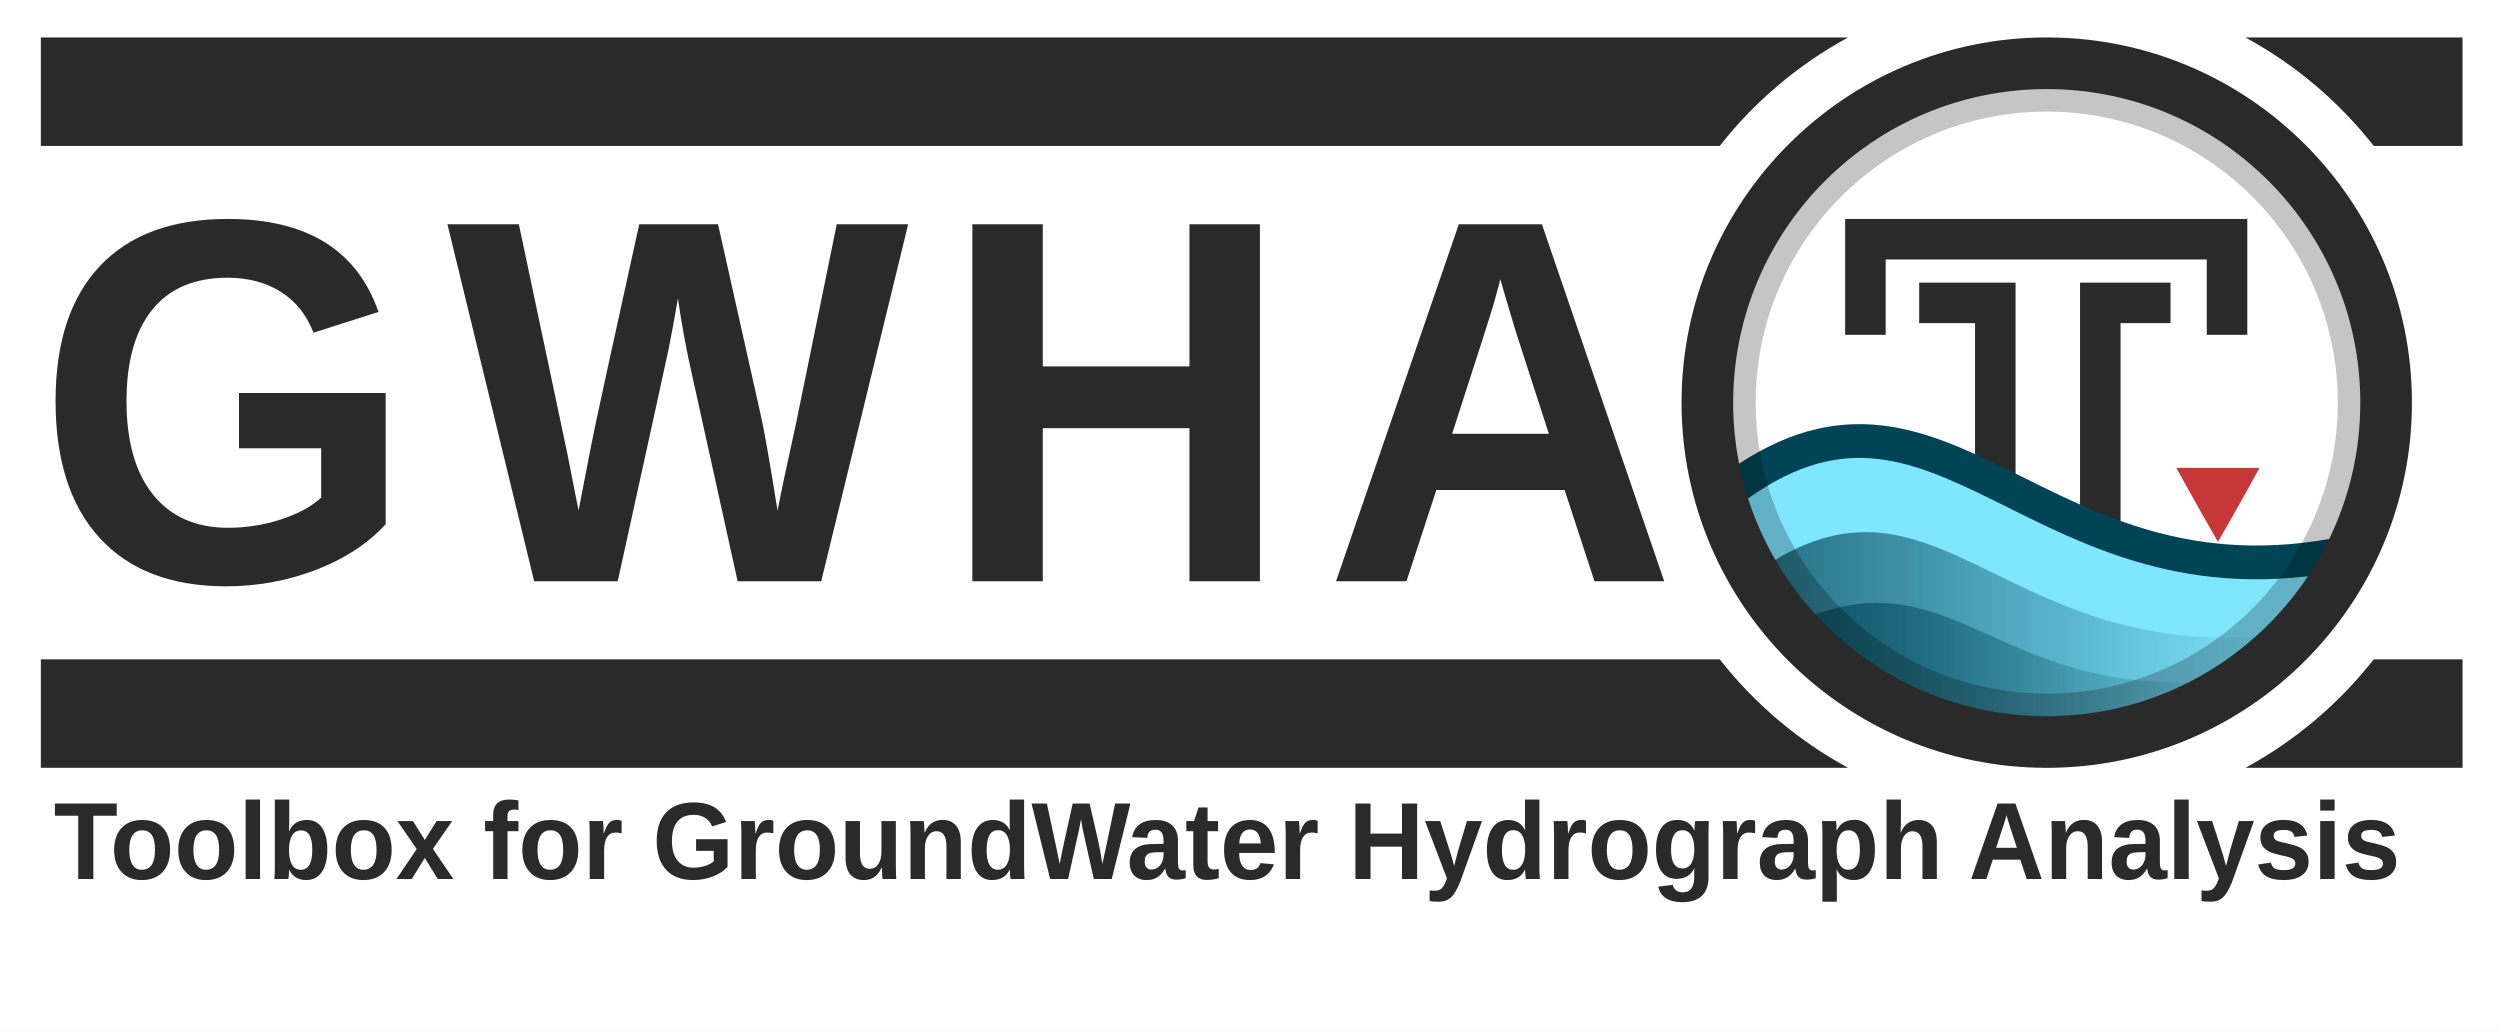
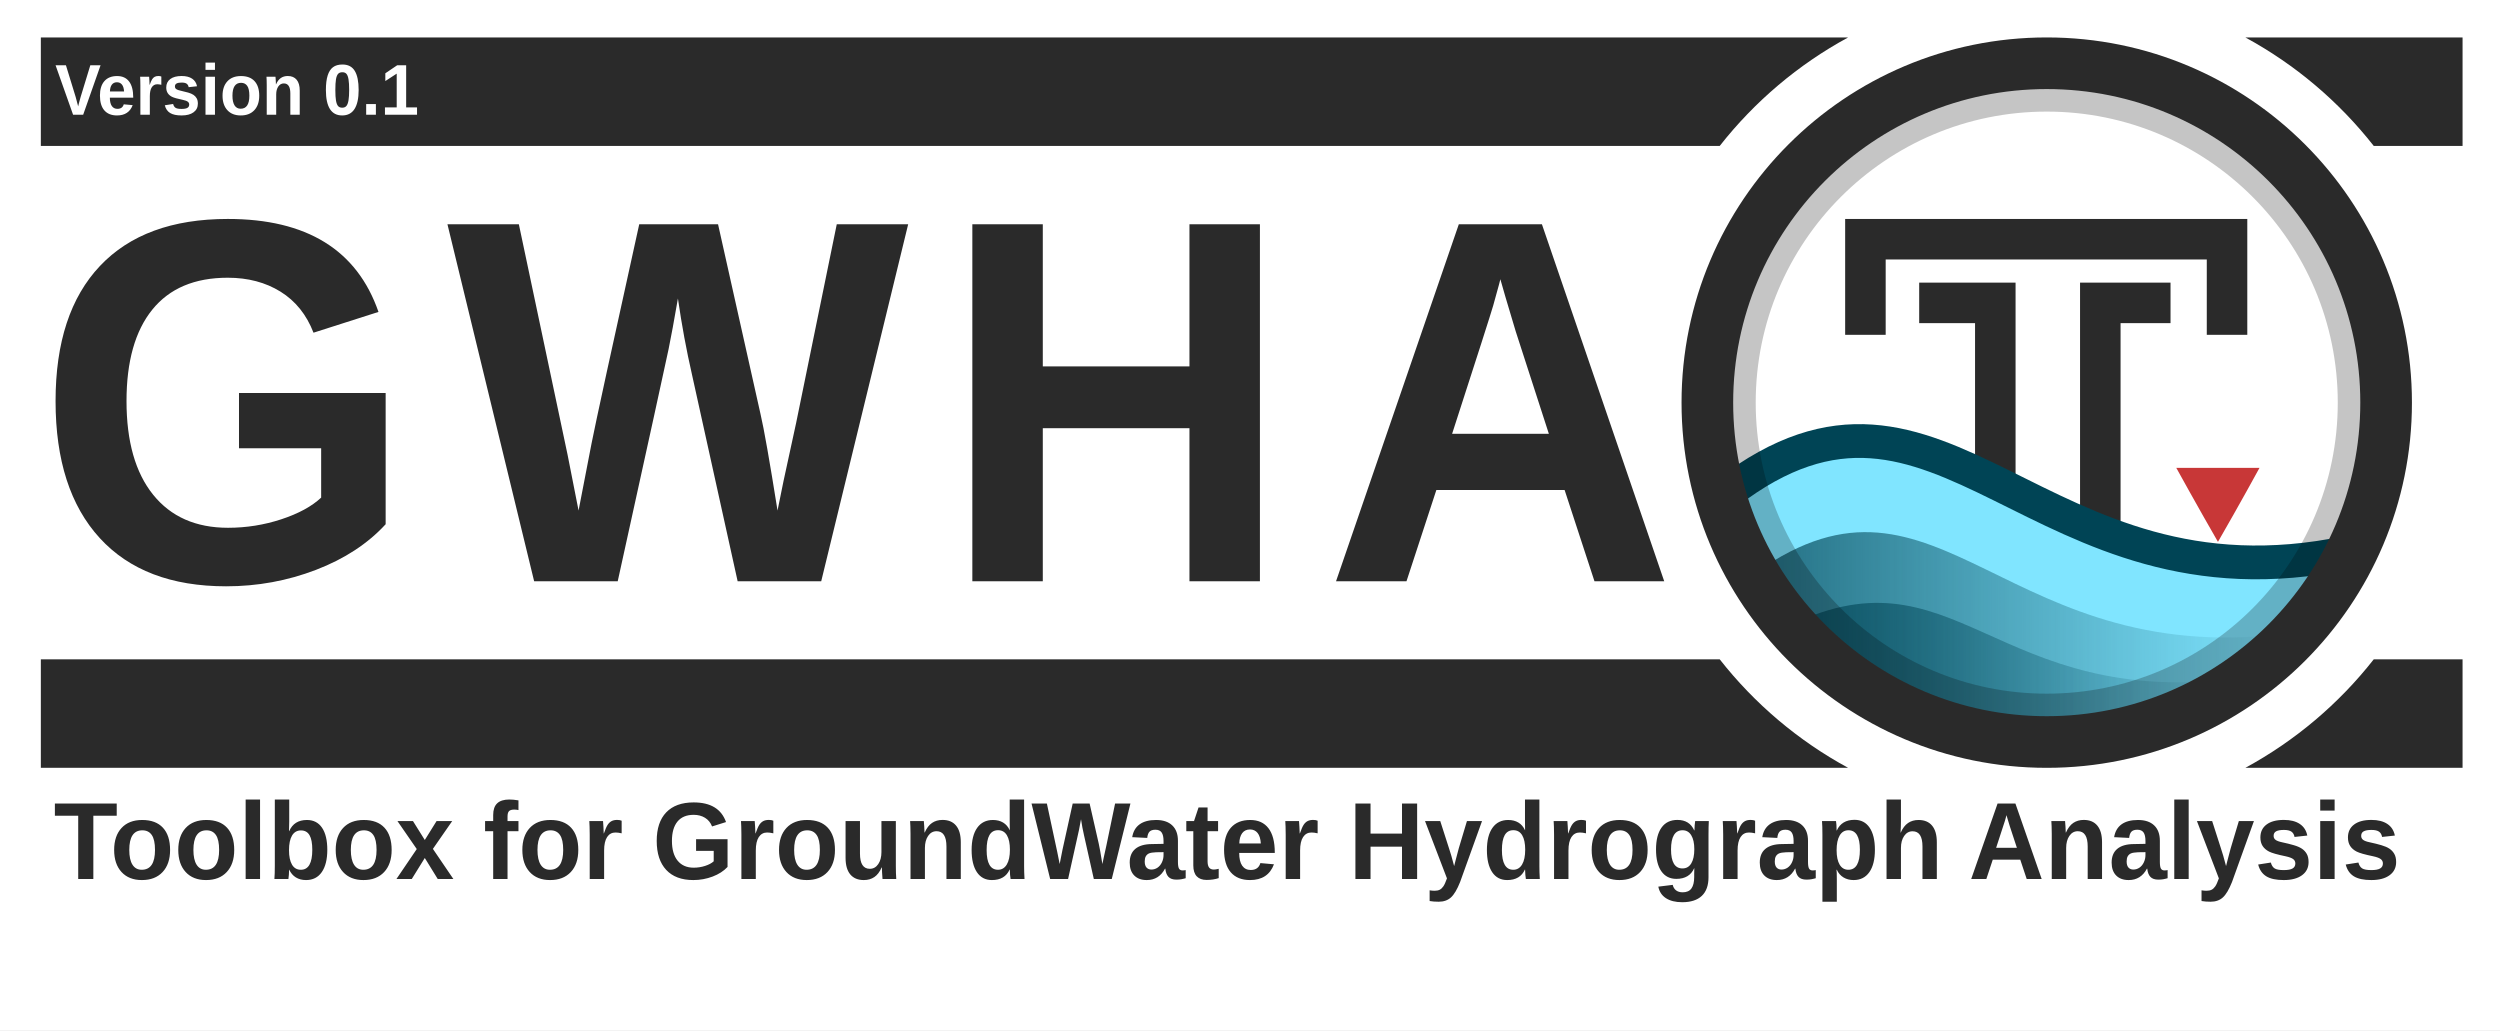
<svg xmlns="http://www.w3.org/2000/svg" xmlns:xlink="http://www.w3.org/1999/xlink" id="svg3336" style="enable-background:new" height="806.964" width="1958.314" version="1.1">
  <defs id="defs3338">
    <filter id="filter4254" style="color-interpolation-filters:sRGB">
      <feBlend id="feBlend4256" in2="BackgroundImage" mode="multiply" />
    </filter>
    <clipPath clipPathUnits="userSpaceOnUse" id="clipPath3962">
      <rect width="460.092" x="56.304" y="10.396" rx="230.027" height="460.093" style="fill:none;stroke:#ff0000;stroke-width:1.067;stroke-miterlimit:4;stroke-dasharray:none;enable-background:new" id="rect3964" clip-path="none" />
    </clipPath>
    <clipPath clipPathUnits="userSpaceOnUse" id="clipPath3973">
      <rect width="431.337" x="12.671" y="12.878" rx="215.65" height="431.337" style="fill:none;stroke:#ff0000;stroke-width:1;stroke-miterlimit:4;stroke-dasharray:none;enable-background:new" id="rect3975" clip-path="none" />
    </clipPath>
    <linearGradient id="linearGradient4067-5">
      <stop style="stop-color:#004354;stop-opacity:1;" offset="0" id="stop4069-0" />
      <stop style="stop-color:#004354;stop-opacity:0;" offset="1" id="stop4071-4" />
    </linearGradient>
    <linearGradient id="linearGradient4059-8">
      <stop style="stop-color:#004354;stop-opacity:1;" offset="0" id="stop4061-7" />
      <stop style="stop-color:#004354;stop-opacity:0;" offset="1" id="stop4063-6" />
    </linearGradient>
    <linearGradient id="linearGradient4190-6-2" y2="358" gradientUnits="userSpaceOnUse" x2="376" gradientTransform="matrix(1.0084,0,0,1.0084,-2.5546,-2)" y1="238" x1="256">
      <stop id="stop4186-77-0" style="stop-color:#00ccff;stop-opacity:1;" offset="0" />
      <stop id="stop4188-0-1" style="stop-color:#004354;stop-opacity:1;" offset="1" />
    </linearGradient>
    <linearGradient xlink:href="#linearGradient4067-5" id="linearGradient4144" gradientUnits="userSpaceOnUse" gradientTransform="matrix(1.232656,0,0,1.187506,1304.375,62.88054)" x1="60.435" y1="396.505" x2="357.194" y2="396.505" />
    <linearGradient xlink:href="#linearGradient4059-8" id="linearGradient4147" gradientUnits="userSpaceOnUse" gradientTransform="matrix(1.232656,0,0,1.238171,1301.909,37.7506)" x1="47.519" y1="376.82" x2="390.729" y2="376.82" />
  </defs>
  <rect style="opacity:1;fill:#ffffff;fill-opacity:1;stroke:none;stroke-width:18.812;stroke-linecap:square;stroke-linejoin:miter;stroke-miterlimit:4;stroke-dasharray:none;stroke-dashoffset:165;stroke-opacity:0.856;paint-order:normal" id="rect4941" width="1958.314" height="806.964" x="0" y="0" ry="0" />
  <path style="opacity:1;fill:#2a2a2a;fill-opacity:1;stroke:none;stroke-width:59.875;stroke-linecap:square;stroke-linejoin:miter;stroke-miterlimit:4;stroke-dasharray:none;stroke-dashoffset:165;stroke-opacity:1;paint-order:normal;enable-background:new" d="M 31.99,29.325 V 114.325 H 1347.095 c 27.272,-34.752 61.489,-63.767 100.598,-85 z m 1726.844,0 c 39.108,21.233 73.325,50.248 100.598,85 h 69.559 V 29.325 Z M 31.99,516.461 v 85 H 1447.693 c -39.108,-21.233 -73.324,-50.249 -100.596,-85 z m 1827.439,0 c -27.272,34.751 -61.488,63.767 -100.596,85 h 170.156 v -85 z" id="rect4534-8-6" />
  <g id="layer6" style="opacity:0.3;filter:url(#filter4254)" transform="translate(1749.09,15.50659)" clip-path="url(#clipPath3962)" />
  <g id="layer1" style="display:none" transform="translate(1140.41,-520.0235)">
    <path id="path3774" d="m 177.12,614.784 h 191.883 c 154.987,0 177.12,22.119 177.12,176.96 v 153.813 c 0,154.837 -22.141,176.96 -177.12,176.96 H 177.12 C 22.144,1122.517 0,1100.331 0,945.515 V 791.701 c 0,-154.837 22.141,-176.96 177.12,-176.96 z" style="display:inline;fill:#0000ff;fill-opacity:0.081;stroke:#0000ff;stroke-width:1.067" />
    <circle id="path4118" style="color:#000000;display:inline;fill:#0000ff;fill-opacity:0.081;stroke:#0000ff;stroke-width:1.067;enable-background:accumulate" cx="273.067" cy="868.651" r="153.6" />
    <rect id="rect4152" style="color:#000000;display:inline;fill:#0000ff;fill-opacity:0.081;stroke:#0000ff;stroke-width:1.067;stroke-linecap:round;stroke-linejoin:round;enable-background:accumulate" height="290.133" width="290.133" y="723.584" x="128" />
    <rect id="rect4154" style="color:#000000;display:inline;fill:#0000ff;fill-opacity:0.081;stroke:#0000ff;stroke-width:1.067;stroke-linecap:round;stroke-linejoin:round;enable-background:accumulate" height="256" width="324.267" y="740.651" x="110.933" />
    <rect id="rect4156" style="color:#000000;display:inline;fill:#0000ff;fill-opacity:0.081;stroke:#0000ff;stroke-width:1.067;stroke-linecap:round;stroke-linejoin:round;enable-background:accumulate" height="324.267" width="256" y="706.517" x="145.067" />
  </g>
  <text xml:space="preserve" style="font-style:normal;font-variant:normal;font-weight:bold;font-stretch:normal;font-size:14.013px;line-height:150;font-family:'liberation sans';-inkscape-font-specification:'liberation sans Bold';letter-spacing:25px;word-spacing:0px;fill:#2a2a2a;fill-opacity:1;stroke:none;stroke-width:1.067;enable-background:new" x="28.64" y="442.077" id="text3084-4-2" transform="scale(0.9709578,1.029911)">
    <tspan x="28.64" y="442.077" id="tspan3086-5-7" style="font-style:normal;font-variant:normal;font-weight:bold;font-stretch:normal;font-size:394.62px;line-height:150;font-family:'liberation sans';-inkscape-font-specification:'liberation sans Bold';letter-spacing:25px;word-spacing:0px;fill:#2a2a2a;fill-opacity:1;stroke-width:1.067">
      <tspan x="28.64" y="442.077" style="font-style:normal;font-variant:normal;font-weight:bold;font-stretch:normal;line-height:150;font-family:'liberation sans';-inkscape-font-specification:'liberation sans Bold';letter-spacing:25px;word-spacing:0px;fill:#2a2a2a;fill-opacity:1;stroke-width:1.067" id="tspan3088-9-3">GWHA</tspan>
    </tspan>
  </text>
  <rect x="-36.318" y="1.132" width="512" height="480" style="color:#000000;fill:#ffffff;enable-background:accumulate" id="rect4158" clip-path="url(#clipPath3973)" transform="matrix(1.232656,0,0,1.232656,1321.997,34.12711)" />
  <g id="g4537" transform="translate(31.98994,-45.26346)">
    <path id="path2995-6" d="m 1652.369,282.52 h -39.132 v 254.214" style="fill:none;fill-opacity:0;stroke:#2a2a2a;stroke-width:31.737;stroke-linecap:square;stroke-linejoin:miter;stroke-miterlimit:4;stroke-dasharray:none;stroke-opacity:1" />
    <path style="display:inline;fill:none;fill-opacity:0;stroke:#2a2a2a;stroke-width:31.737;stroke-linecap:square;stroke-linejoin:miter;stroke-miterlimit:4;stroke-dasharray:none;stroke-opacity:1;enable-background:new" d="m 1429.239,291.669 v -59.019 h 283.269 v 59.019" id="path3765" />
    <path id="path2995" d="m 1487.231,282.52 h 43.754 v 251.784" style="fill:none;fill-opacity:0;stroke:#2a2a2a;stroke-width:31.737;stroke-linecap:square;stroke-linejoin:miter;stroke-miterlimit:4;stroke-dasharray:none;stroke-opacity:1" />
  </g>
  <path d="m 1769.915,366.507 h -65.169 c 0,0 17.357,31.481 32.605,57.892 0.032,0 0.032,-0.021 0.032,-0.021 l 0.031,-0.032 0.032,-0.032 0.031,-0.021 c 17.058,-29.545 32.482,-57.853 32.482,-57.853 z" style="color:#000000;display:inline;fill:#c83737;fill-opacity:1;stroke-width:1.233;enable-background:new" id="path4622" />
  <path style="display:inline;fill:#80e5ff;fill-opacity:1;stroke:#004455;stroke-width:26.448;stroke-linecap:round;stroke-linejoin:round;stroke-miterlimit:4;stroke-dasharray:none;stroke-opacity:1;enable-background:new" d="m 1353.265,385.864 c -0.687,96.283 117.861,163.669 158.901,179.743 138.732,50.116 289.911,-38.339 326.938,-132.758 -245.523,51.493 -316.944,-176.561 -485.84,-46.985 z" id="path3852" />
  <path style="display:inline;opacity:0.75;fill:url(#linearGradient4147);fill-opacity:1;stroke:none;stroke-width:1.233;enable-background:new" d="m 1376.09,448.052 c 27.577,48.555 117.65,120.104 156.337,130.939 118.013,2.581 195.533,-27.946 268.73,-84.028 -231.445,34.711 -280.508,-148.914 -425.066,-46.911 z" id="path3852-7-7" />
  <path style="display:inline;opacity:0.75;fill:url(#linearGradient4144);fill-opacity:1;stroke:none;stroke-width:1.233;enable-background:new" d="m 1396.482,492.522 c 23.516,37.303 108.542,82.443 141.532,90.767 95.209,1.371 159.995,-18.804 219.07,-52.337 -197.362,26.667 -224.207,-108.202 -360.602,-38.43 z" id="path3852-7" />
  <rect width="487.995" x="1359.265" y="71.394" rx="243.977" height="487.996" style="opacity:0.23;fill:none;stroke:#000000;stroke-width:32.049;stroke-miterlimit:4;stroke-dasharray:none" id="rect16-9" ry="243.977" />
  <rect width="531.69" x="1337.418" y="49.547" rx="265.822" height="531.691" style="fill:none;fill-opacity:1;stroke:#2a2a2a;stroke-width:40.447;stroke-miterlimit:4;stroke-dasharray:none;stroke-opacity:1" id="rect16-5" clip-path="none" ry="265.822" />
  <text xml:space="preserve" style="font-style:normal;font-variant:normal;font-weight:normal;font-stretch:normal;font-size:89.345px;line-height:0%;font-family:'Liberation Sans';-inkscape-font-specification:'Liberation Sans';letter-spacing:0px;word-spacing:8.194px;fill:#2a2a2a;fill-opacity:1;stroke:none;stroke-width:1.978" x="43" y="673.738" id="text3090" transform="scale(0.9785241,1.021947)">
    <tspan x="43" y="673.738" id="tspan3092" style="font-style:normal;font-variant:normal;font-weight:bold;font-stretch:normal;font-size:84.042px;line-height:1.25;font-family:'Liberation Sans';-inkscape-font-specification:'Liberation Sans Bold';letter-spacing:0px;word-spacing:9.573px;fill:#2a2a2a;fill-opacity:1;stroke-width:1.978">
      <tspan x="43" y="673.738" style="font-style:normal;font-variant:normal;font-weight:bold;font-stretch:normal;font-size:84.042px;font-family:'Liberation Sans';-inkscape-font-specification:'Liberation Sans Bold';letter-spacing:0px;word-spacing:9.573px;fill:#2a2a2a;fill-opacity:1;stroke-width:1.978" id="tspan3094">Toolbox for GroundWater Hydrograph Analysis</tspan>
    </tspan>
  </text>
+   <g style="enable-background:new" id="g4559" transform="translate(151.0537,502.8309)">
+     <text transform="scale(0.9785241,1.021947)" id="text3090-4" y="-404.07" x="-110.267" style="font-style:normal;font-variant:normal;font-weight:normal;font-stretch:normal;font-size:58.638px;line-height:0%;font-family:'Liberation Sans';-inkscape-font-specification:'Liberation Sans';letter-spacing:0px;word-spacing:5.378px;fill:#ffffff;fill-opacity:1;stroke:none;stroke-width:1.298;enable-background:new" xml:space="preserve">
+       <tspan style="font-style:normal;font-variant:normal;font-weight:bold;font-stretch:normal;font-size:55.157px;line-height:1.25;font-family:'Liberation Sans';-inkscape-font-specification:'Liberation Sans Bold';letter-spacing:0px;word-spacing:6.283px;fill:#ffffff;fill-opacity:1;stroke-width:1.298" id="tspan3092-0" y="-404.07" x="-110.267">Version 0.1<tspan id="tspan3094-4" style="font-style:normal;font-variant:normal;font-weight:bold;font-stretch:normal;font-size:55.157px;font-family:'Liberation Sans';-inkscape-font-specification:'Liberation Sans Bold';letter-spacing:0px;word-spacing:6.283px;fill:#ffffff;fill-opacity:1;stroke-width:1.298" y="-404.07" x="-110.267" />
+       </tspan>
+     </text>
+   </g>
</svg>
